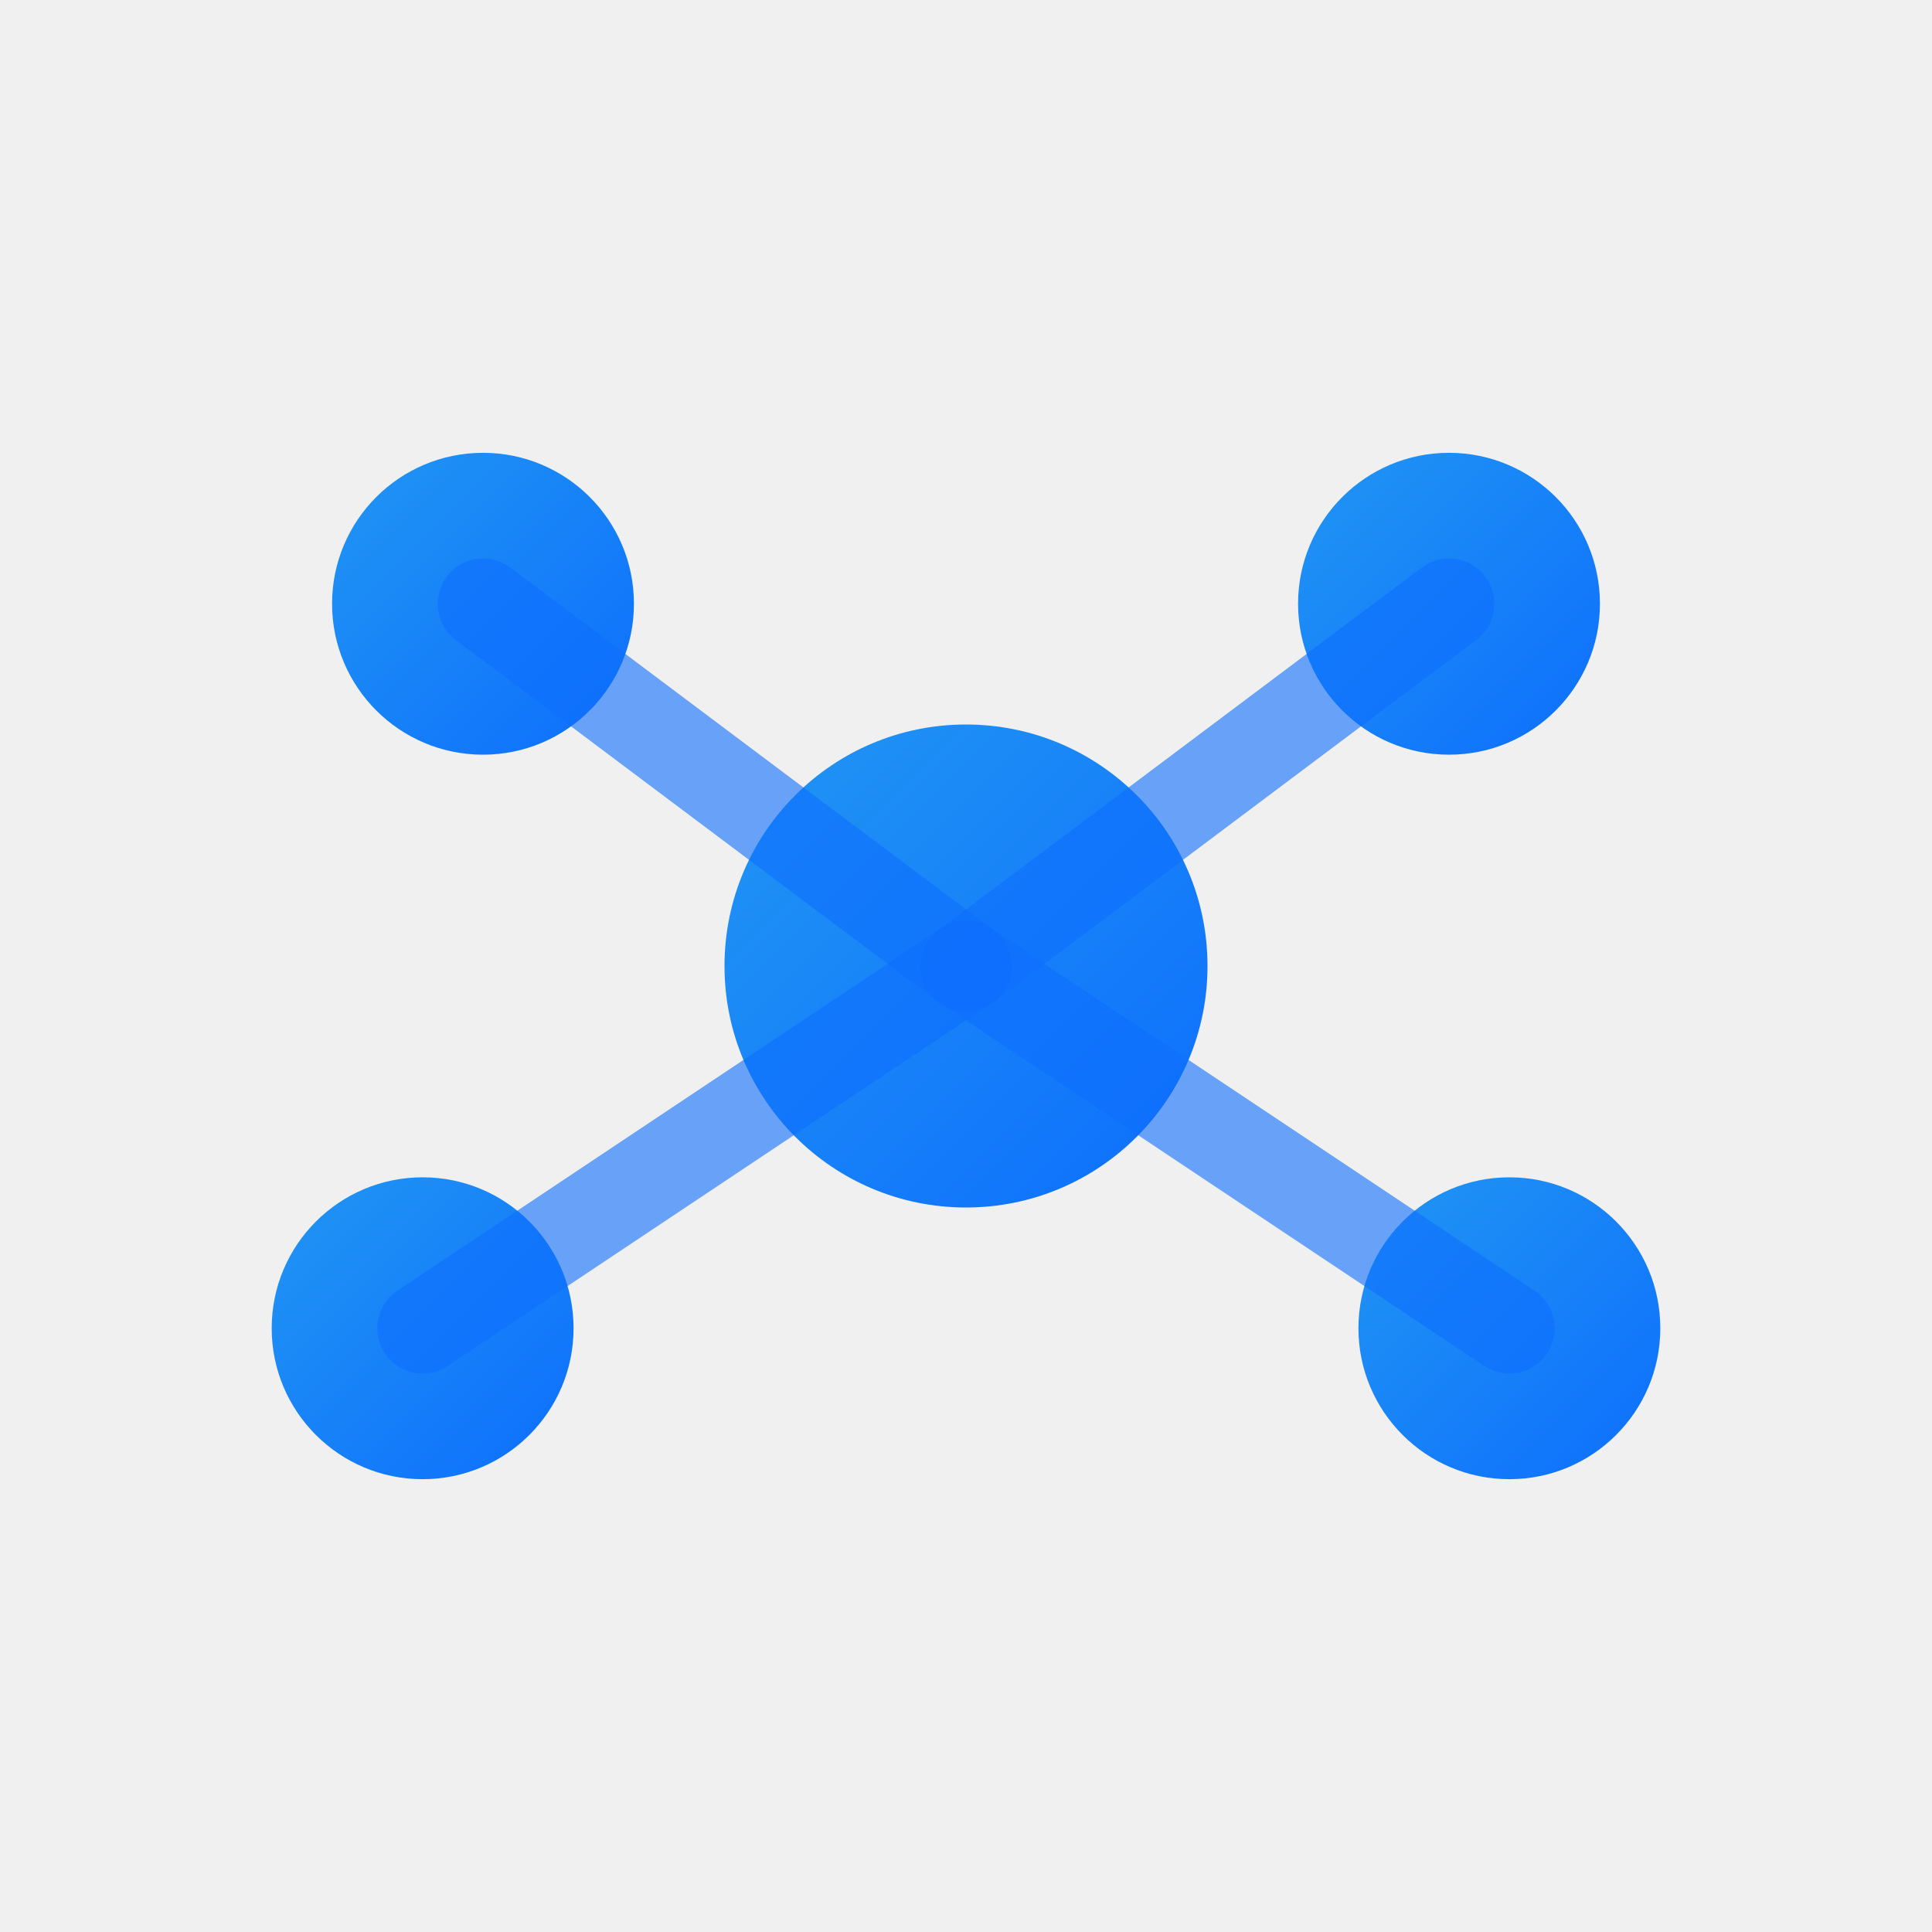
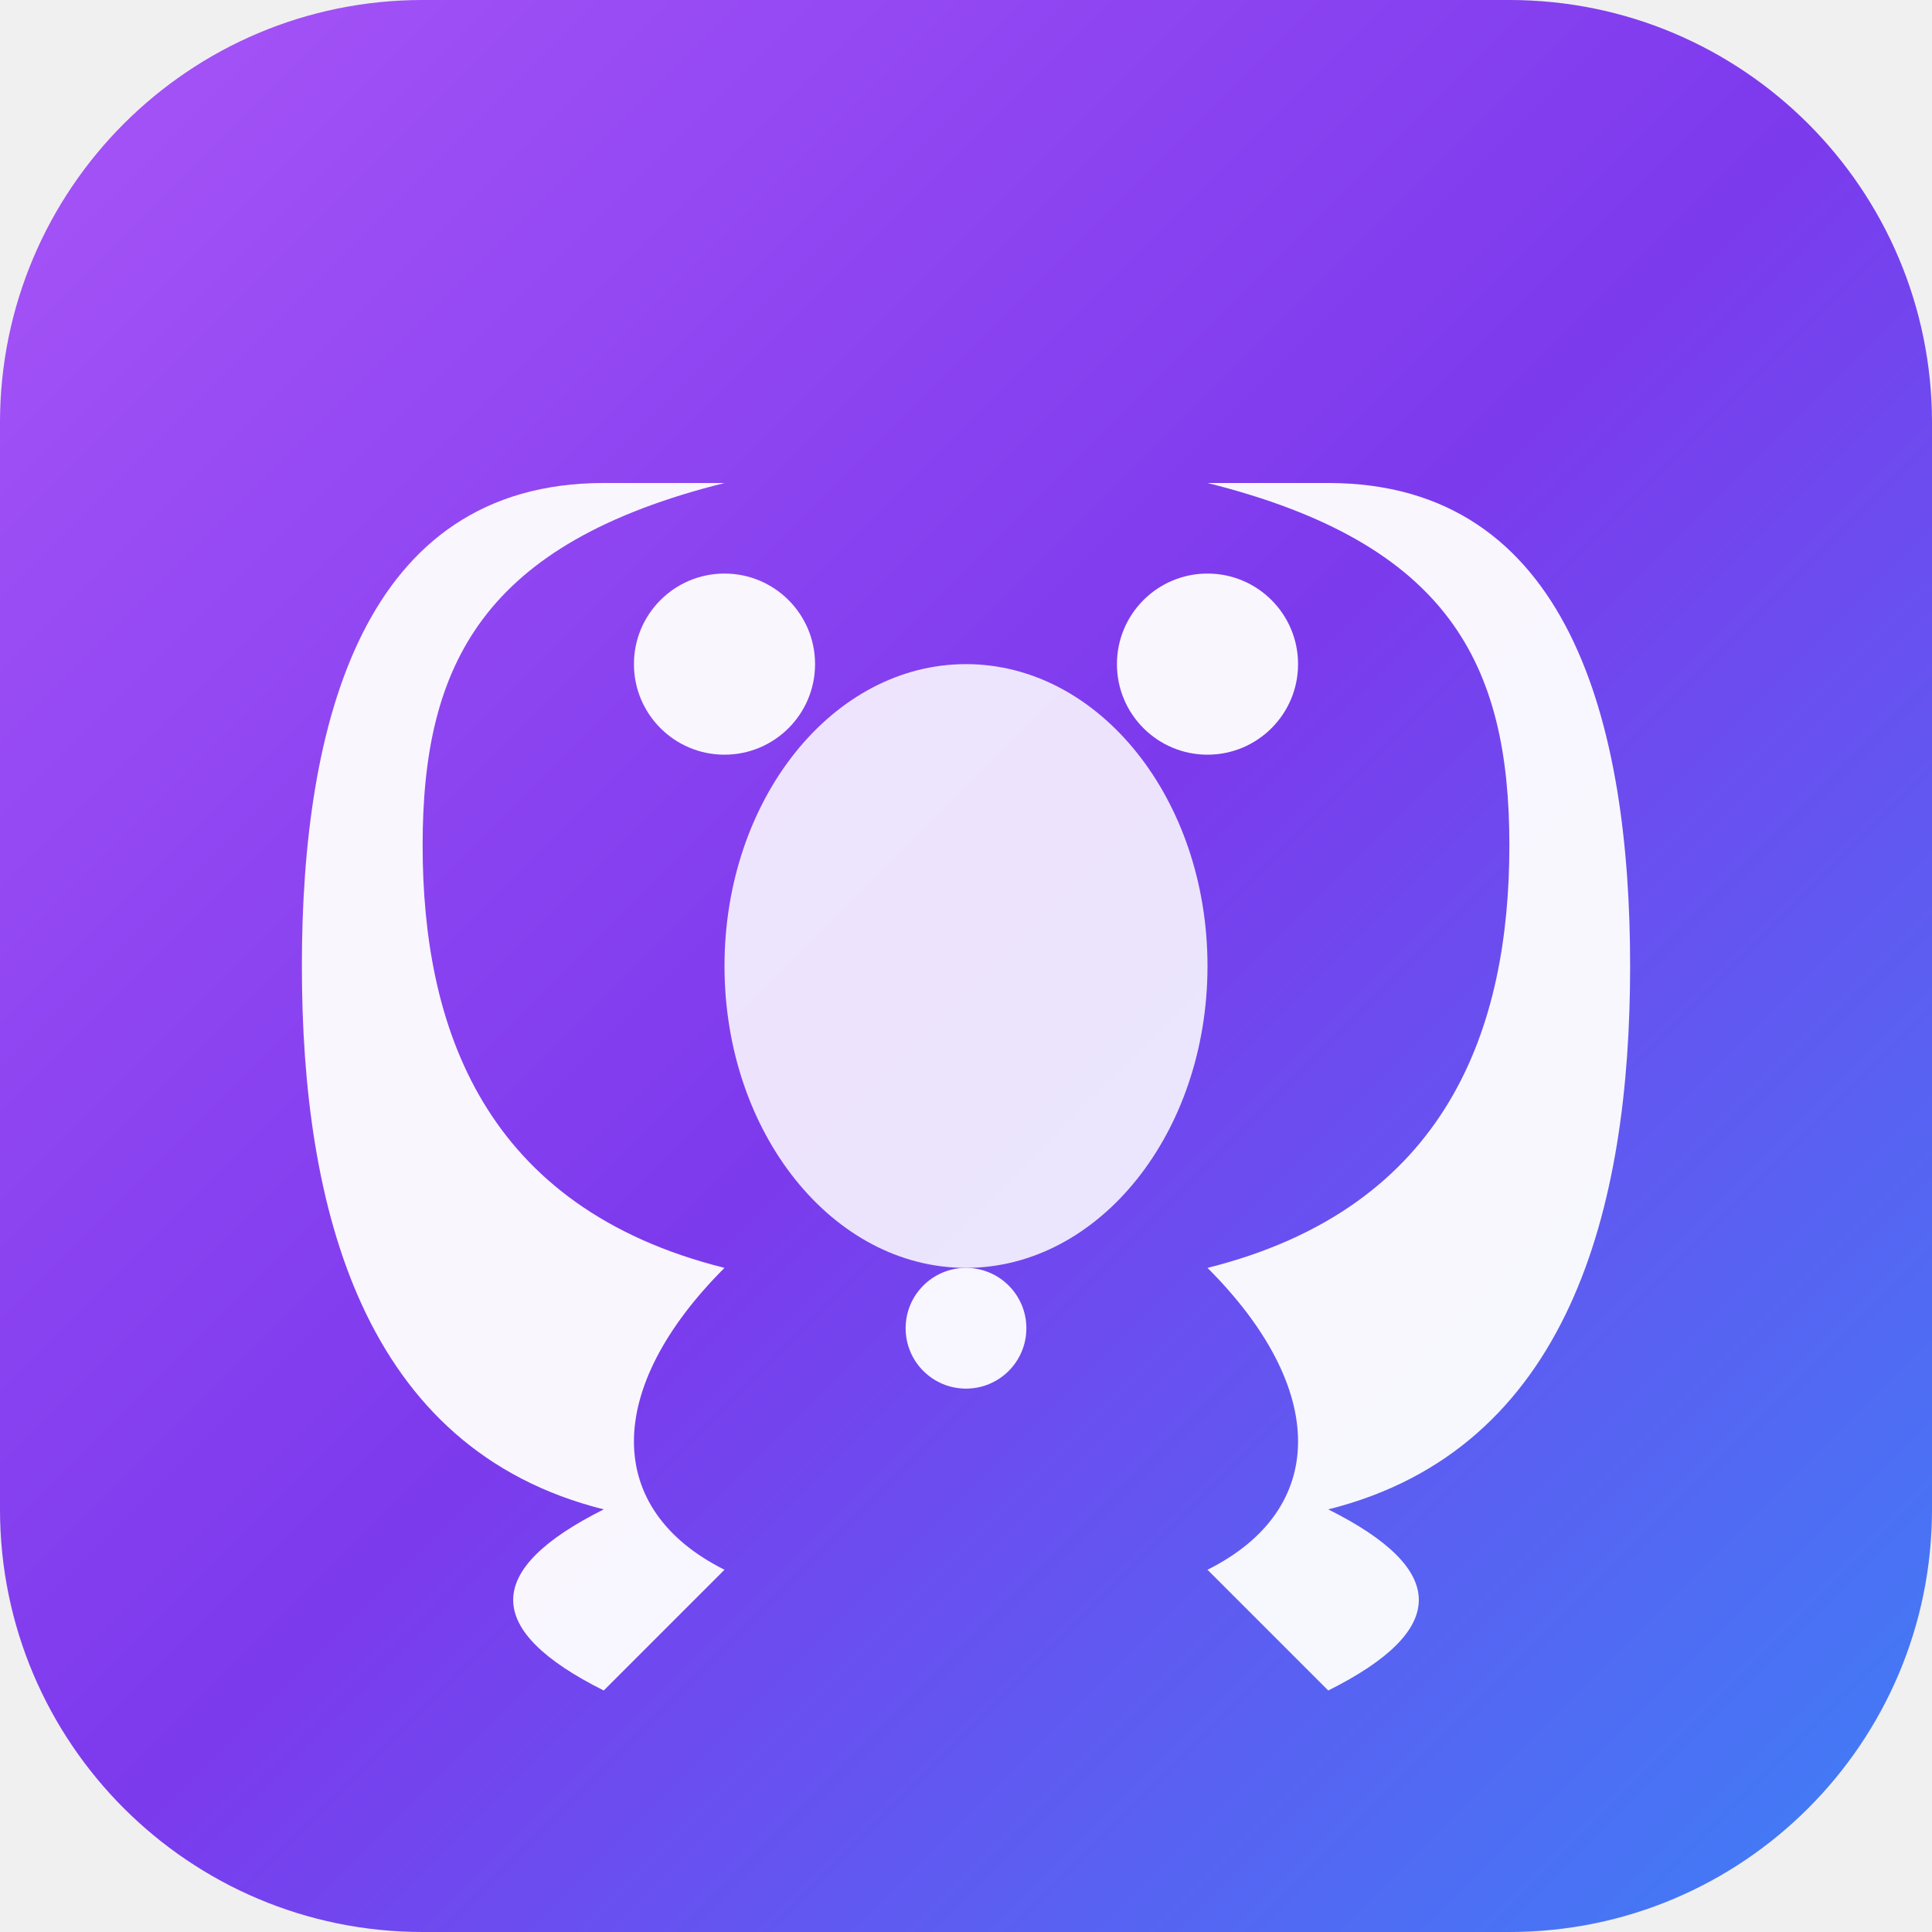
<svg xmlns="http://www.w3.org/2000/svg" viewBox="0 0 32 32">
  <defs>
-     <linearGradient id="iconGrad" x1="0%" y1="0%" x2="100%" y2="100%">
-       <stop offset="0%" style="stop-color:#2196F3" />
-       <stop offset="100%" style="stop-color:#0D6EFD" />
+     <linearGradient id="bgGrad" x1="0%" y1="0%" x2="100%" y2="100%">
+       <stop offset="0%" style="stop-color:#A855F7" />
+       <stop offset="50%" style="stop-color:#7C3AED" />
+       <stop offset="100%" style="stop-color:#3B82F6" />
    </linearGradient>
  </defs>
-   <circle cx="16" cy="16" r="4" fill="url(#iconGrad)" />
-   <circle cx="8" cy="10" r="2.5" fill="url(#iconGrad)" />
-   <circle cx="24" cy="10" r="2.5" fill="url(#iconGrad)" />
-   <circle cx="7" cy="22" r="2.5" fill="url(#iconGrad)" />
-   <circle cx="25" cy="22" r="2.5" fill="url(#iconGrad)" />
-   <line x1="16" y1="16" x2="8" y2="10" stroke="#0D6EFD" stroke-width="1.5" stroke-linecap="round" opacity="0.6" />
-   <line x1="16" y1="16" x2="24" y2="10" stroke="#0D6EFD" stroke-width="1.5" stroke-linecap="round" opacity="0.6" />
-   <line x1="16" y1="16" x2="7" y2="22" stroke="#0D6EFD" stroke-width="1.5" stroke-linecap="round" opacity="0.6" />
-   <line x1="16" y1="16" x2="25" y2="22" stroke="#0D6EFD" stroke-width="1.5" stroke-linecap="round" opacity="0.6" />
+   <rect width="32" height="32" rx="7" fill="url(#bgGrad)" />
+   <g fill="white" opacity="0.95">
+     <path d="M10 8 C6 8 5 12 5 16 C5 20 6 24 10 25 C8 26 8 27 10 28 L12 26 C10 25 10 23 12 21 C8 20 7 17 7 14 C7 11 8 9 12 8 Z" />
+     <path d="M22 8 C26 8 27 12 27 16 C27 20 26 24 22 25 C24 26 24 27 22 28 L20 26 C22 25 22 23 20 21 C24 20 25 17 25 14 C25 11 24 9 20 8 Z" />
+     <ellipse cx="16" cy="16" rx="4" ry="5" opacity="0.9" />
+     <circle cx="12" cy="11" r="1.5" />
+     <circle cx="20" cy="11" r="1.5" />
+     <circle cx="16" cy="22" r="1" />
+   </g>
</svg>
